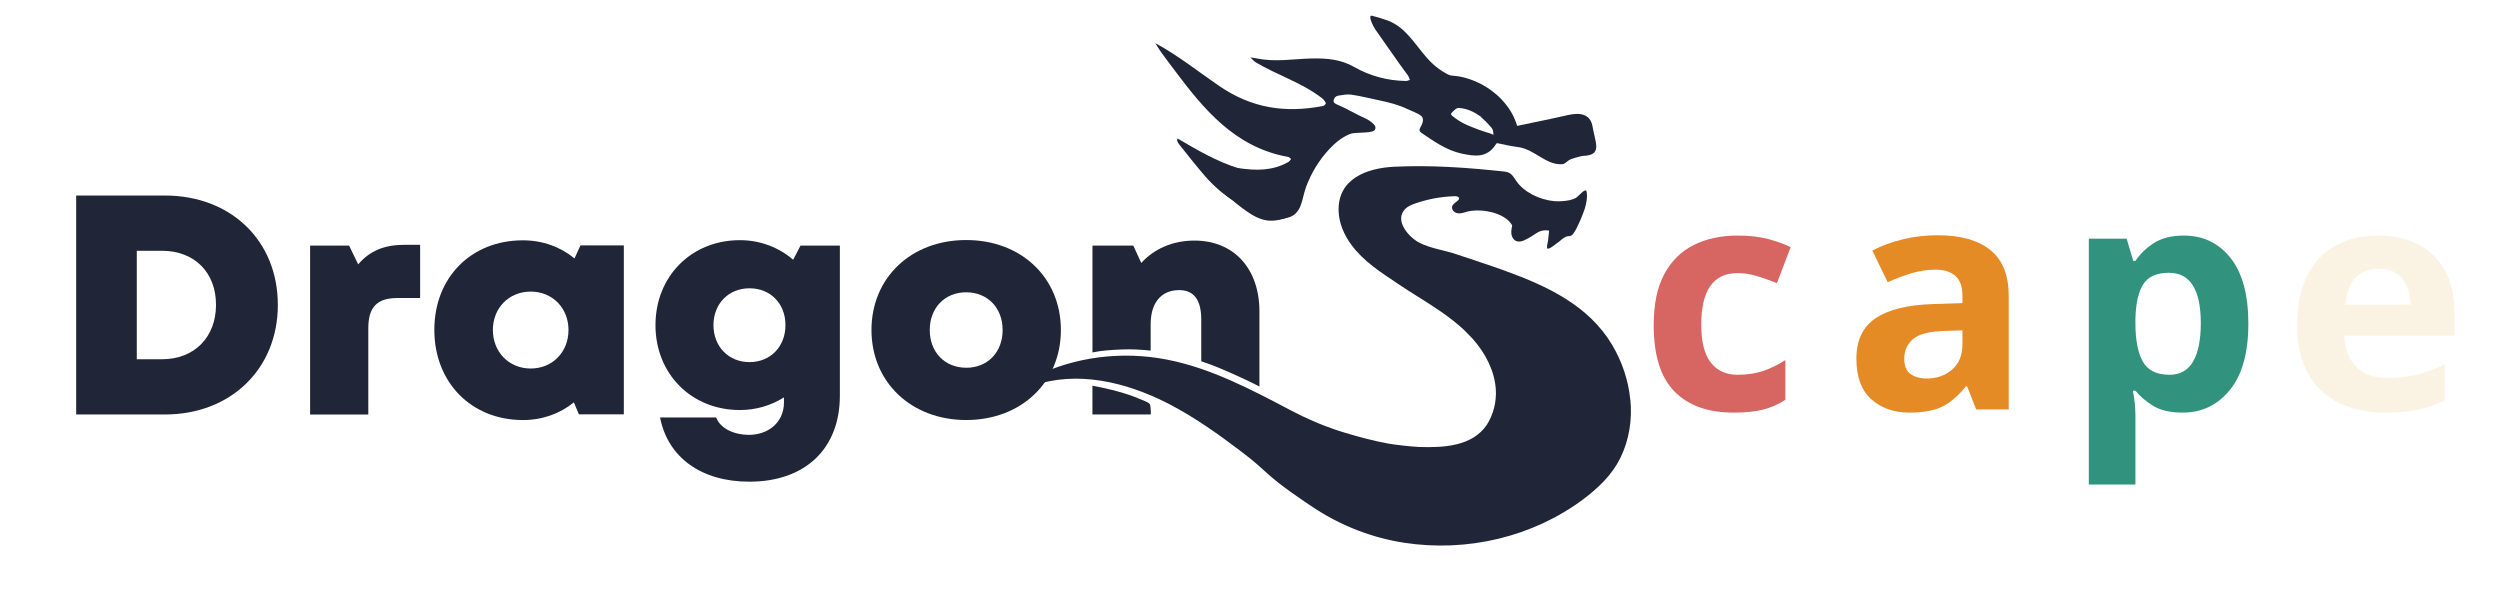
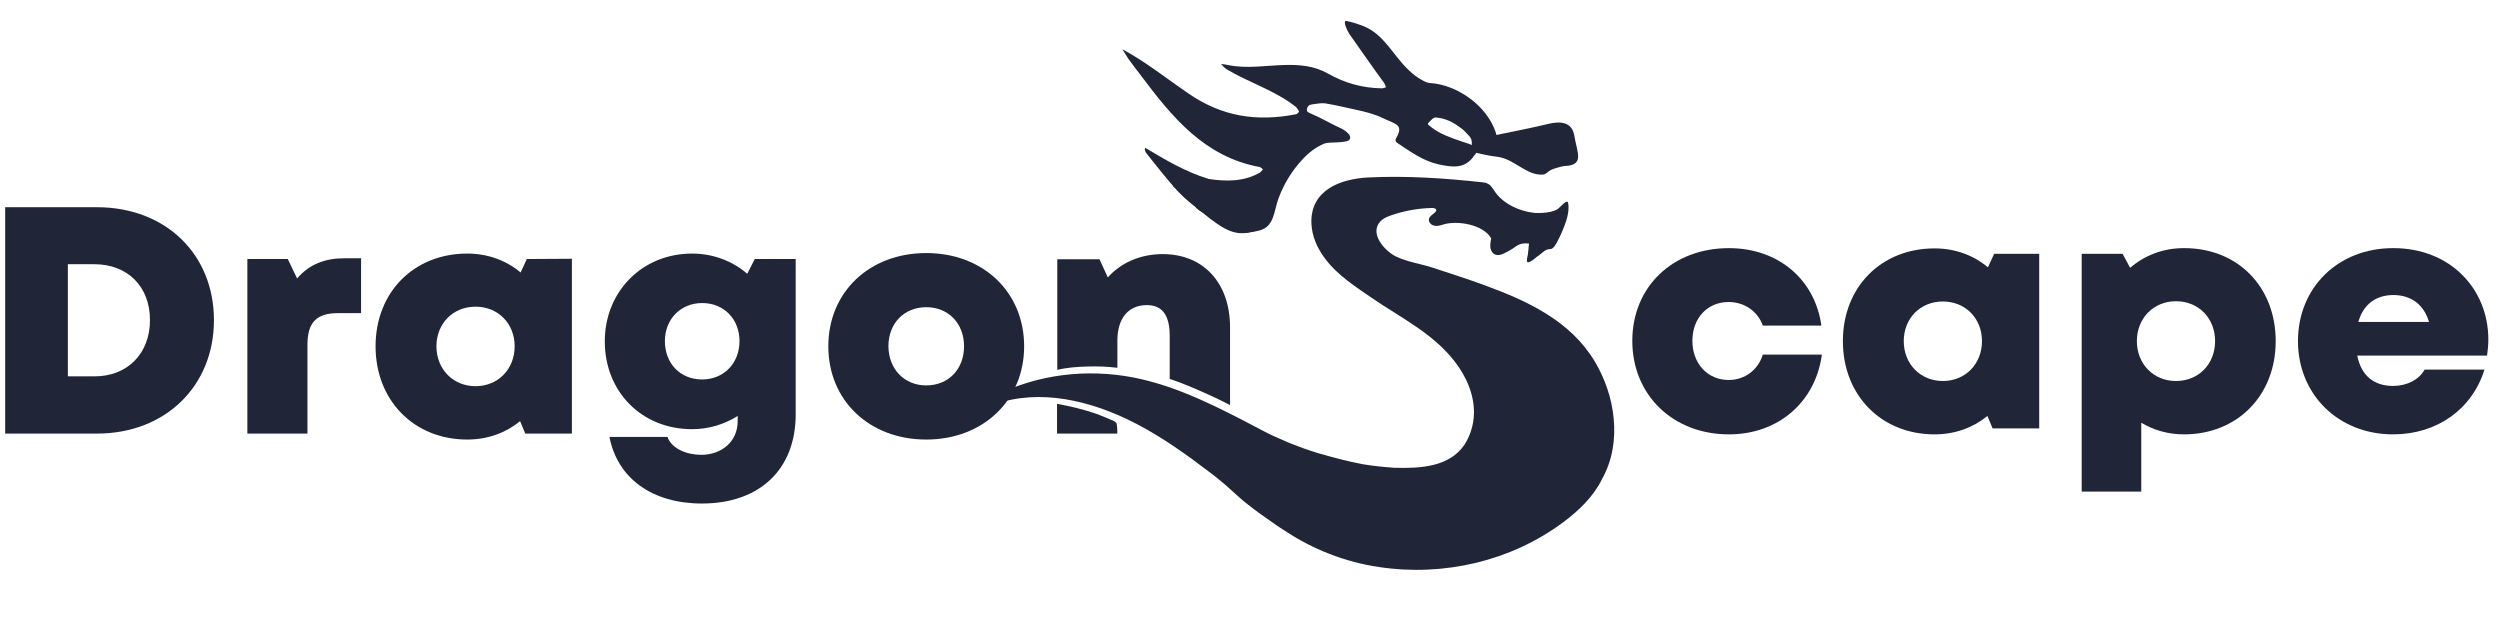
- <svg xmlns="http://www.w3.org/2000/svg" id="Layer_1" data-name="Layer 1" viewBox="0 0 999 241.16">
-   <defs>
-     <style>
-       .cls-1, .cls-2 {
-         fill: #faf3e3;
-       }
- 
-       .cls-3 {
-         fill: none;
-       }
- 
-       .cls-3, .cls-2, .cls-4, .cls-5 {
-         stroke-width: 0px;
-       }
- 
-       .cls-6 {
-         fill: #31937d;
-       }
- 
-       .cls-7 {
-         fill: #d76561;
-       }
- 
-       .cls-8 {
-         font-family: Mont-HeavyDEMO, Mont;
-         font-size: 125px;
-         font-weight: 800;
-         letter-spacing: .01em;
-       }
- 
-       .cls-4 {
-         fill: #202637;
-       }
- 
-       .cls-9 {
-         fill: #e48b25;
-       }
- 
-       .cls-5 {
-         fill: #212637;
-       }
-     </style>
-   </defs>
-   <text class="cls-8" transform="translate(655.19 163.63)">
-     <tspan class="cls-7" x="0" y="0">c</tspan>
-     <tspan class="cls-9" x="81.37" y="0">a</tspan>
-     <tspan class="cls-6" x="169.75" y="0">p</tspan>
-     <tspan class="cls-1" x="257.12" y="0">e</tspan>
-   </text>
+ <svg xmlns="http://www.w3.org/2000/svg" version="1.1" id="Layer_1" x="0px" y="0px" viewBox="0 0 965.2 241.2" style="enable-background:new 0 0 965.2 241.2;" xml:space="preserve">
+   <style type="text/css">
+ 	.st0{fill:#202638;}
+ 	.st1{fill:none;}
+ 	.st2{fill:#FAF3E3;}
+ 	.st3{fill:#212637;}
+ 	.st4{display:none;fill:#FAF3E3;}
+ 	.st5{fill:#E48B25;}
+ </style>
  <g>
-     <path class="cls-3" d="m645.01,50.82c-.5-1.22-1.2-2.35-2.16-3.25-1.69-1.59-3.98-2.32-6.19-3.01-.41-.13-1.59-.7-1.99-.47-.57.33.03.86-.25,1.32-.54.89.04,1.59.61,2.26,1.01,1.19,1.55,2.61,1.97,4.1.72,2.56.36,5.22.69,7.82.15,1.17-.58,2.04-1.7,2.23-3.91.65-7.68,2.11-11.17,4.15-.96.56-2,.14-2.88-.45-3.98-2.68-8.44-4.34-12.88-6.01-3.66-1.37-7.4-2.46-11.41-2.02-.53.14-.87.53-1.18.93-2.41,3.18-5.67,3.84-9.34,3.04-3.31-.72-6.58-1.59-9.7-3.01-4.42-2.01-4.81-4.96-9.43-6.59-.19-.07,1.25-1.17,1.08-1.3l-.27-1.38c.59-1.88-.09-3.24-2.07-4.03-1.17-.47-2.5-.59-3.4-1.62-1.75-1.08-3.59-1.93-5.6-2.38-4.39-.96-8.79-1.9-13.15-3.01-3.14-.8-6.36-1-9.58-.19-1.14.29-2.19.58-2.36,1.92-.18,1.35.71,2,1.82,2.42,3.71,1.43,7.2,3.34,10.82,4.97,3.45,1.56,1.59.89,3.42,4.39.16.3-1.78-1.02-1.96-.9-.35.24.85.5.68.28-1.18-1.49,3.03,1.64,1.26,1.3-6.77-1.31-12.28.88-16.87,5.95-3.33,3.68-5.83,7.92-8.53,12.02-4.16,8.51-5.12,16.43-.11,24.79,7.05,11.77,19.02,19.65,31,26.35,11.98,6.7,24.59,12.77,34.39,22.37,2.66,2.6,5.14,5.54,6.32,9.06,2.33,6.94-1.11,14.91-6.89,19.4-5.79,4.48-13.42,5.94-20.74,5.77-7.32-.17-14.5-1.83-21.74-2.96,4.76.74,9.33,2.75,14.19,3.41s10.16.85,15.24.48c8.92-.66,16.43-3.98,20.51-12.37,2.16-4.44,2.42-9.22,1.76-13.92-.4-2.86-1.68-5.63-2.43-8.49-.29-1.12-.97-2.16-1.97-2.92-1.1-.83-1.89-1.92-2.7-3.04-4.98-6.91-10.97-12.62-18.41-16.95-9.31-5.43-18.72-10.8-26.66-18.26-.82-.32-1.38-.94-1.97-1.56-3.21-3.39-5.33-7.4-6.34-11.91-.92-4.07-1.82-8.22.19-12.26,2.68-5.41,7.56-7.77,13.05-9.17,2.05-.52,4.16-.69,6.31-.56,5.61.34,11.23-.62,16.78-.43,9.41.32,18.79,1.53,28.18,2.42,1.27.12,2.55.27,3.29,1.58,1.02,1.81,2.61,3.15,4.1,4.52,1.79,1.65,3.8,2.86,6.44,3.57,2.04.55,3.04,1.18,5.51,1.73,1.58.35,3.07.87,4.5.29,1.8-.72,3.74-1.17,5.33-2.39,2.25-1.22,2.84-.98,3.1,1.73.16,1.64.86,2.47,2.39,2.73,1.75.29,2.41-.85,2.83-2.23.76-2.48,1.15-5.04,1.7-7.57.38-1.77.12-3.73,1-5.37s2.96-2,4.02-3.49c.82-1.16.77-2.69.73-4.11-.06-2.3,0-4.61-.39-6.87-.17-.97-.42-1.93-.79-2.84Z" />
-     <path class="cls-4" d="m494.81,67.2l2.71,1.6c2.07,3.03-4.47,4.17-3.3,7.65.12.34.21.78-.06,1.03-.29.27,11.61,3.66,11.27,3.47-2.51-1.34-3.71,2.46-6.05.84,1.12,1.12-5.05-2.51-4.04-1.29.13.15-5.03-3.03-6.07-3.48-.08-.03,3.47,2.45,3.39,2.45-2.01.19-8.79-6.45-9.98-7.8-4.03-4.54-7.79-9.31-11.56-14.07-.51-.65-1.03-1.59-.51-2.23,7.76,4.57,15.6,9.17,24.2,11.84Z" />
-     <path class="cls-3" d="m604.4,47.31c-1.09-3.41-1.48-3.84-3.02-5.58-.58-.66-1.18-1.35-1.83-1.92s-1.17-1.2-1.59-1.95c2.78,1.83,5.43,3.85,7.94,6.04,1.31,1.15,2.68,2.04,4.39,2.46,2.1.51,4.29.32,6.38-.13,2.7-.57,5.27-1.6,7.93-2.3,3.26-.86,6.73-.63,10.12.18.66.16,1.09.87.79,1.48-.21.43.1,1.23,1.06,2.67,4.3,6.44.98,12.24-5,16.07-9.46,6.05-15.16-2.28-22.52-3.94-3.79-.86-7.39-2.52-11.41-1.98-.15-.07-.23-.16-.25-.29-.02-.14-.02-.21.02-.21l.19-.6c.05-.14.12-.28.22-.39.85-.92,1.93-.79,3.1-.63,6.59.91,12.69,3.27,18.39,6.55,3,1.73,5.64,2.45,8.7.3,1.6-1.12,3.6-1.46,5.53-1.87,1.94-.42,2.99-1.55,2.59-3.66-.33-1.76-.05-3.57-.39-5.34-.79-4.14-3.09-5.91-7.23-5.25-3.52.56-6.97,1.55-10.41,2.47-3.22.86-6.49,1.34-9.77,1.86-.88.14-1.79.19-2.46-.55-.08-.08-.14-.18-.18-.29,0,0,0-.02-.01-.03-.27-.67-1.04-2.46-1.26-3.15Z" />
-     <path class="cls-3" d="m626.45,94.32c2.96-3.55,5.71-7.28,6.99-11.76.43-1.5.42-.07,3.3-.29,2.5-.19,1.82-2.64,2.35-4.18.55-1.59.95-3.22,1.41-4.84-.56,8.97-3.65,16.94-10.06,23.27-2.25,2.23-3.26-.33-4-2.2Z" />
-     <path class="cls-4" d="m605.83,49.04c-2.28-6.7-7.99-12.42-14.2-15.56-3.32-1.68-6.92-2.88-10.63-3.19-.48-.04-.96-.07-1.43-.18-.53-.13-1.03-.38-1.51-.64-2.1-1.13-4.06-2.55-5.79-4.19-5.96-5.63-9.56-13.99-17.66-17.05-.28-.1-.56-.2-.84-.29-2.1-.68-2.81-.98-5.52-1.65-1.82-.45.44,4.24,1.35,5.52,4.44,6.19,8.45,12.24,13.01,18.34.38.51.52,1.19.78,1.79-.52.15-1.05.43-1.57.42-7.42-.12-14.34-1.96-20.82-5.67-5.25-3.01-11.05-3.46-17.01-3.32-7.2.18-14.41,1.5-21.61,0-.89-.18-1.8-.28-2.7-.42.7.66,1.31,1.47,2.11,1.96,8.67,5.16,18.53,8.12,26.59,14.41.62.48,1.11,1.21,1.44,1.92.08.18-.63,1.02-1.07,1.1-15.35,2.97-28.67.86-41.66-8.06-8.48-5.81-16.34-12.12-25.42-17.03.81,1.27,1.56,2.57,2.44,3.79,1.58,2.2,3.24,4.35,4.86,6.52,11.96,16.02,24.46,31.33,45.79,35.15.43.08.79.56,1.18.85-.37.4-.67.91-1.11,1.17-6.27,3.59-13,3.48-19.85,2.46-1.67.13-3.05-.87-4.6-1.21-1.73-.37-2.51.4-1.82,2.04.85,2.02.67,4.63,3.14,5.8.33.16.68.72.35,1.08-.38.41-.76-.05-1.04-.33-1.09-1.12-2.4-1.89-3.85-2.43-.75-.28-1.6-.48-2.1.25-.59.86.33,1.38.81,1.88,1.16,1.21,2.98,1.66,3.79,3.29.93,1.31,2.12,2.04,3.65,2.8,1.31.65,2.73.94,3.87,1.92.57.48,1.02,1.08,1.53,1.63,1.93,2.07,4.65,3.3,7.44,3.73,2.79.43,5.66.09,8.4-.63,5.79-1.52,5.59-7.44,7.29-12.13,2.05-5.64,5.22-10.86,9.31-15.26,2.38-2.57,5.26-4.92,8.56-6.18,1.81-.69,8.95-.02,9.74-1.62.39-.78.15-1.52-.43-2.1-.97-.96-2.07-1.8-3.32-2.35-3.8-1.68-7.33-3.9-11.17-5.5-.88-.36-1.85-.71-1.58-1.94.22-1,.91-1.59,1.96-1.73,1.67-.23,3.29-.62,5.04-.38,3.91.56,7.72,1.56,11.58,2.36,3.73.78,7.45,1.74,10.9,3.41,1.62.78,3.95,1.54,5.35,2.62,1.64,1.26.5,3.47-.27,4.86-.46.83-.35,1.45.41,1.96,5.05,3.41,9.99,7,16.14,8.34,5.16,1.12,10.12,1.81,13.56-3.52.19-.18.35-.39.48-.62.58-1.09.45-2.06-.47-2.91-1.45-.89-2.97-1.25-4.57-1.76-1.7-.54-3.36-1.17-5.01-1.84-1.02-.41-2.03-.83-3.02-1.33-1.56-.78-3.03-1.75-4.39-2.83-.23-.19-.47-.38-.65-.61-.09-.11-.17-.24-.17-.38,0-.16.11-.3.21-.43.46-.54.97-1.04,1.53-1.47.27-.21.57-.41.91-.49.26-.06.53-.05.79-.02,3.06.26,5.78,1.54,8.25,3.29,3.19,2.26,7.37,5.18,11.65,5.23.76-.23,1.56-.38,2.07-1.08-.02-.1-.05-.18-.07-.28.34.37.69.7,1.08-.07-.14-.42-.28-.83-.42-1.25Z" />
-     <path class="cls-4" d="m481.36,70.15c.24-.28.47-.57.71-.85.23.21.46.42.68.64-.29.2-.57.4-.86.6-.18-.13-.36-.26-.53-.39Z" />
-     <path class="cls-4" d="m517.21,85.27s-.08.02-.12.03c-1.87.41-3.63,1.25-5.51,1.61-4.03.77-8.15-.77-11.68-2.85-3.39-2-6.47-4.49-9.98-6.31,2.47,2.34,5.25,4.55,8.04,6.53,2.68,1.89,5.66,3.58,8.92,3.88,2.17.2,4.33-.23,6.39-.88.44-.14,4.49-2.58,4.56-2.5-.27-.3-.21.41-.61.49Z" />
-     <path class="cls-3" d="m602.44,50.76c-2,1.2-5.03.98-5.63,4.1-3.34-1.73-6.44-3.22-9.79-4.94,0,0-1.3-.55-1.36-.57-2.89-1.14-6.03-1.44-6.67-4.02.81-2.83,5.84-.99,8.8-.09,4.98,1.52,9.78,3.65,14.65,5.52Z" />
-     <path class="cls-4" d="m605.16,50.24c.35.02.7.03,1.05.05.03,0,.07,0,.1,0,6.72-1.42,13.45-2.75,20.14-4.29,4.6-1.06,9.02-.69,9.92,4.5,1.14,6.76,4.07,11.54-3.78,11.79-.67.02-4.14,1-5.03,1.4-1.34.6-2.07,1.83-3.25,1.92-6.62.49-11.05-6.07-17.93-6.88-2.86-.34-5.68-1.05-8.51-1.6-.13-.03-.24-.12-.29-.25-.25-.65-.5-1.31-.75-1.96,0-.02-.01-.04-.02-.07-.21-.99.32-2.57-.96-4-1.77-1.98-2.69-2.93-4.07-4.12-.9-.78,9.44,3.86,10.56,3.42.93-.18,1.89.29,2.82.11Z" />
-     <path class="cls-4" d="m498.71,83.77c-1.77-1.26-3.55-2.53-5.32-3.79,1.88,1.12,5.65-.43,5.32,3.79Z" />
-     <circle class="cls-2" cx="583.14" cy="113.98" r="10.68" />
    <g>
-       <path class="cls-5" d="m647.12,143.69s-.02-.03-.03-.04c.04.09.09.17.13.25-.03-.07-.06-.14-.1-.21Z" />
-       <path class="cls-2" d="m624.66,204.39c.1.07.25-.17.39-.39-.14.08-.28.17-.41.25.01.05.02.09.03.14Z" />
-       <path class="cls-5" d="m643.45,187.8c1.19-1.65,2.26-3.39,3.18-5.27-.91,1.79-1.97,3.54-3.18,5.27Z" />
-       <path class="cls-5" d="m647.43,144.32c-.07-.14-.14-.28-.21-.42.06.13.12.25.17.37.01.02.03.03.04.05Z" />
-       <path class="cls-5" d="m646.63,182.53c2.61-5.16,3.94-10.66,3.93-16.9-.21,2.49-.53,5.03-.82,6.87-.6,3.75-1.67,7.05-3.11,10.03Z" />
-       <path class="cls-2" d="m625.36,203.71c-.09-.06-.2.11-.32.29,7.07-4.34,13.15-9.34,16.73-13.93.59-.75,1.14-1.51,1.67-2.27-4.58,6.33-11.04,11.12-18.08,15.91Z" />
+       <path class="st0" d="M667.5,167.7c-21.6,0-37.3-15.2-37.3-36.1s15.6-35.8,37.3-35.8c19,0,33.2,12,35.7,29.9h-22.6    c-2-5.5-7.1-9.1-13.2-9.1c-8.2,0-14,6.2-14,15s5.9,15.1,14,15.1c6.2,0,11.3-3.8,13.2-9.8h22.8    C700.9,155.3,686.5,167.7,667.5,167.7L667.5,167.7z" />
+       <path class="st0" d="M787.3,97.9v67.5h-18l-2-4.8c-5.5,4.5-12.5,7.1-20.4,7.1c-20.6,0-35.4-15.1-35.4-36    c0-20.9,14.8-35.8,35.4-35.8c8,0,15.1,2.7,20.6,7.3l2.4-5.2H787.3z M765.2,131.7c0-8.8-6.4-15.3-15.1-15.3    c-8.8,0-15.1,6.6-15.1,15.3c0,8.8,6.4,15.4,15.1,15.4C758.8,147.1,765.2,140.5,765.2,131.7z" />
+       <path class="st0" d="M878.6,131.7c0,21-14.8,36-35.4,36c-6.1,0-11.7-1.6-16.5-4.5v26.6h-23V98h15.8l2.9,5.4    c5.6-4.8,12.7-7.6,20.7-7.6C863.9,95.7,878.6,110.7,878.6,131.7z M855.2,131.7c0-8.9-6.4-15.4-15.1-15.4s-15.1,6.6-15.1,15.4    s6.4,15.4,15.1,15.4C848.8,147.1,855.2,140.6,855.2,131.7z" />
+       <path class="st0" d="M960.7,131.1c0,2-0.2,4.1-0.5,6.2h-50.1c1.5,7.7,6.4,11.7,13.8,11.7c5.4,0,10-2.4,12.2-6.3h23.1    c-4.8,15.4-18.4,25-35.3,25c-21.1,0-36.7-15.4-36.7-36c0-20.7,15.5-35.9,36.7-35.9C945.7,95.7,960.7,111.3,960.7,131.1    L960.7,131.1z M910.5,124.3h27.3c-2-6.7-6.9-10.4-13.9-10.4C917.1,114,912.4,117.6,910.5,124.3z" />
+     </g>
+   </g>
+   <path class="st1" d="M907.3,54.4" />
+   <g>
+     <path class="st1" d="M616.6,52.6c-0.5-1.2-1.2-2.3-2.2-3.3c-1.7-1.6-4-2.3-6.2-3c-0.4-0.1-1.6-0.7-2-0.5c-0.6,0.3,0,0.9-0.2,1.3   c-0.5,0.9,0,1.6,0.6,2.3c1,1.2,1.6,2.6,2,4.1c0.7,2.6,0.4,5.2,0.7,7.8c0.2,1.2-0.6,2-1.7,2.2c-3.9,0.6-7.7,2.1-11.2,4.1   c-1,0.6-2,0.1-2.9-0.5c-4-2.7-8.4-4.3-12.9-6c-3.7-1.4-7.4-2.5-11.4-2c-0.5,0.1-0.9,0.5-1.2,0.9c-2.4,3.2-5.7,3.8-9.3,3   c-3.3-0.7-6.6-1.6-9.7-3c-4.4-2-4.8-5-9.4-6.6c-0.2-0.1,1.2-1.2,1.1-1.3l-0.3-1.4c0.6-1.9-0.1-3.2-2.1-4c-1.2-0.5-2.5-0.6-3.4-1.6   c-1.7-1.1-3.6-1.9-5.6-2.4c-4.4-1-8.8-1.9-13.2-3c-3.1-0.8-6.4-1-9.6-0.2c-1.1,0.3-2.2,0.6-2.4,1.9c-0.2,1.3,0.7,2,1.8,2.4   c3.7,1.4,7.2,3.3,10.8,5c3.5,1.6,1.6,0.9,3.4,4.4c0.2,0.3-1.8-1-2-0.9c-0.4,0.2,0.9,0.5,0.7,0.3c-1.2-1.5,3,1.6,1.3,1.3   c-6.8-1.3-12.3,0.9-16.9,6c-3.3,3.7-5.8,7.9-8.5,12c-4.2,8.5-5.1,16.4-0.1,24.8c7.1,11.8,19,19.7,31,26.4s24.6,12.8,34.4,22.4   c2.7,2.6,5.1,5.5,6.3,9.1c2.3,6.9-1.1,14.9-6.9,19.4c-5.8,4.5-13.4,5.9-20.7,5.8c-7.3-0.2-14.5-1.8-21.7-3   c4.8,0.7,9.3,2.7,14.2,3.4c5,0.7,10.2,0.9,15.2,0.5c8.9-0.7,16.4-4,20.5-12.4c2.2-4.4,2.4-9.2,1.8-13.9c-0.4-2.9-1.7-5.6-2.4-8.5   c-0.3-1.1-1-2.2-2-2.9c-1.1-0.8-1.9-1.9-2.7-3c-5-6.9-11-12.6-18.4-17c-9.3-5.4-18.7-10.8-26.7-18.3c-0.8-0.3-1.4-0.9-2-1.6   c-3.2-3.4-5.3-7.4-6.3-11.9c-0.9-4.1-1.8-8.2,0.2-12.3c2.7-5.4,7.6-7.8,13.1-9.2c2.1-0.5,4.2-0.7,6.3-0.6   c5.6,0.3,11.2-0.6,16.8-0.4c9.4,0.3,18.8,1.5,28.2,2.4c1.3,0.1,2.6,0.3,3.3,1.6c1,1.8,2.6,3.2,4.1,4.5c1.8,1.7,3.8,2.9,6.4,3.6   c2,0.6,3,1.2,5.5,1.7c1.6,0.4,3.1,0.9,4.5,0.3c1.8-0.7,3.7-1.2,5.3-2.4c2.2-1.2,2.8-1,3.1,1.7c0.2,1.6,0.9,2.5,2.4,2.7   c1.7,0.3,2.4-0.9,2.8-2.2c0.8-2.5,1.2-5,1.7-7.6c0.4-1.8,0.1-3.7,1-5.4c0.9-1.6,3-2,4-3.5c0.8-1.2,0.8-2.7,0.7-4.1   c-0.1-2.3,0-4.6-0.4-6.9C617.2,54.5,616.9,53.6,616.6,52.6z" />
+     <path class="st0" d="M466.4,69l2.7,1.6c2.1,3-4.5,4.2-3.3,7.6c0.1,0.3,0.2,0.8-0.1,1c-0.3,0.3,11.6,3.7,11.3,3.5   c-2.5-1.3-3.7,2.5-6,0.8c1.1,1.1-5-2.5-4-1.3c0.1,0.2-5-3-6.1-3.5c-0.1,0,3.5,2.4,3.4,2.5c-2,0.2-8.8-6.5-10-7.8   c-4-4.5-7.8-9.3-11.6-14.1c-0.5-0.7-1-1.6-0.5-2.2C449.9,61.7,457.8,66.4,466.4,69z" />
+     <path class="st1" d="M576,49.1c-1.1-3.4-1.5-3.8-3-5.6c-0.6-0.7-1.2-1.3-1.8-1.9c-0.7-0.6-1.2-1.2-1.6-2c2.8,1.8,5.4,3.8,7.9,6   c1.3,1.1,2.7,2,4.4,2.5c2.1,0.5,4.3,0.3,6.4-0.1c2.7-0.6,5.3-1.6,7.9-2.3c3.3-0.9,6.7-0.6,10.1,0.2c0.7,0.2,1.1,0.9,0.8,1.5   c-0.2,0.4,0.1,1.2,1.1,2.7c4.3,6.4,1,12.2-5,16.1c-9.5,6.1-15.2-2.3-22.5-3.9c-3.8-0.9-7.4-2.5-11.4-2c-0.1-0.1-0.2-0.2-0.3-0.3   c0-0.1,0-0.2,0-0.2l0.2-0.6c0-0.1,0.1-0.3,0.2-0.4c0.9-0.9,1.9-0.8,3.1-0.6c6.6,0.9,12.7,3.3,18.4,6.6c3,1.7,5.6,2.5,8.7,0.3   c1.6-1.1,3.6-1.5,5.5-1.9c1.9-0.4,3-1.6,2.6-3.7c-0.3-1.8-0.1-3.6-0.4-5.3c-0.8-4.1-3.1-5.9-7.2-5.2c-3.5,0.6-7,1.6-10.4,2.5   c-3.2,0.9-6.5,1.3-9.8,1.9c-0.9,0.1-1.8,0.2-2.5-0.5c-0.1-0.1-0.1-0.2-0.2-0.3c0,0,0,0,0,0C576.9,51.6,576.2,49.8,576,49.1z" />
+     <path class="st1" d="M598,96.2c3-3.5,5.7-7.3,7-11.8c0.4-1.5,0.4-0.1,3.3-0.3c2.5-0.2,1.8-2.6,2.4-4.2c0.6-1.6,0.9-3.2,1.4-4.8   c-0.6,9-3.6,16.9-10.1,23.3C599.8,100.6,598.7,98,598,96.2z" />
+     <path class="st0" d="M577.4,50.9c-2.3-6.7-8-12.4-14.2-15.6c-3.3-1.7-6.9-2.9-10.6-3.2c-0.5,0-1-0.1-1.4-0.2   c-0.5-0.1-1-0.4-1.5-0.6c-2.1-1.1-4.1-2.5-5.8-4.2c-6-5.6-9.6-14-17.7-17.1c-0.3-0.1-0.6-0.2-0.8-0.3c-2.1-0.7-2.8-1-5.5-1.6   c-1.8-0.4,0.4,4.2,1.4,5.5c4.4,6.2,8.5,12.2,13,18.3c0.4,0.5,0.5,1.2,0.8,1.8c-0.5,0.1-1,0.4-1.6,0.4c-7.4-0.1-14.3-2-20.8-5.7   c-5.3-3-11-3.5-17-3.3c-7.2,0.2-14.4,1.5-21.6,0c-0.9-0.2-1.8-0.3-2.7-0.4c0.7,0.7,1.3,1.5,2.1,2c8.7,5.2,18.5,8.1,26.6,14.4   c0.6,0.5,1.1,1.2,1.4,1.9c0.1,0.2-0.6,1-1.1,1.1c-15.3,3-28.7,0.9-41.7-8.1c-8.5-5.8-16.3-12.1-25.4-17c0.8,1.3,1.6,2.6,2.4,3.8   c1.6,2.2,3.2,4.3,4.9,6.5c12,16,24.5,31.3,45.8,35.2c0.4,0.1,0.8,0.6,1.2,0.9c-0.4,0.4-0.7,0.9-1.1,1.2c-6.3,3.6-13,3.5-19.9,2.5   c-1.7,0.1-3-0.9-4.6-1.2c-1.7-0.4-2.5,0.4-1.8,2c0.8,2,0.7,4.6,3.1,5.8c0.3,0.2,0.7,0.7,0.3,1.1c-0.4,0.4-0.8-0.1-1-0.3   c-1.1-1.1-2.4-1.9-3.8-2.4c-0.8-0.3-1.6-0.5-2.1,0.3c-0.6,0.9,0.3,1.4,0.8,1.9c1.2,1.2,3,1.7,3.8,3.3c0.9,1.3,2.1,2,3.7,2.8   c1.3,0.6,2.7,0.9,3.9,1.9c0.6,0.5,1,1.1,1.5,1.6c1.9,2.1,4.6,3.3,7.4,3.7c2.8,0.4,5.7,0.1,8.4-0.6c5.8-1.5,5.6-7.4,7.3-12.1   c2-5.6,5.2-10.9,9.3-15.3c2.4-2.6,5.3-4.9,8.6-6.2c1.8-0.7,8.9,0,9.7-1.6c0.4-0.8,0.1-1.5-0.4-2.1c-1-1-2.1-1.8-3.3-2.3   c-3.8-1.7-7.3-3.9-11.2-5.5c-0.9-0.4-1.9-0.7-1.6-1.9c0.2-1,0.9-1.6,2-1.7c1.7-0.2,3.3-0.6,5-0.4c3.9,0.6,7.7,1.6,11.6,2.4   c3.7,0.8,7.5,1.7,10.9,3.4c1.6,0.8,3.9,1.5,5.3,2.6c1.6,1.3,0.5,3.5-0.3,4.9c-0.5,0.8-0.4,1.5,0.4,2c5.1,3.4,10,7,16.1,8.3   c5.2,1.1,10.1,1.8,13.6-3.5c0.2-0.2,0.4-0.4,0.5-0.6c0.6-1.1,0.4-2.1-0.5-2.9c-1.4-0.9-3-1.2-4.6-1.8c-1.7-0.5-3.4-1.2-5-1.8   c-1-0.4-2-0.8-3-1.3c-1.6-0.8-3-1.7-4.4-2.8c-0.2-0.2-0.5-0.4-0.7-0.6c-0.1-0.1-0.2-0.2-0.2-0.4c0-0.2,0.1-0.3,0.2-0.4   c0.5-0.5,1-1,1.5-1.5c0.3-0.2,0.6-0.4,0.9-0.5c0.3-0.1,0.5,0,0.8,0c3.1,0.3,5.8,1.5,8.3,3.3c3.2,2.3,7.4,5.2,11.7,5.2   c0.8-0.2,1.6-0.4,2.1-1.1c0-0.1,0-0.2-0.1-0.3c0.3,0.4,0.7,0.7,1.1-0.1C577.7,51.7,577.5,51.3,577.4,50.9z" />
+     <path class="st0" d="M452.9,72c0.2-0.3,0.5-0.6,0.7-0.8c0.2,0.2,0.5,0.4,0.7,0.6c-0.3,0.2-0.6,0.4-0.9,0.6   C453.3,72.2,453.1,72.1,452.9,72z" />
+     <path class="st0" d="M488.8,87.1c0,0-0.1,0-0.1,0c-1.9,0.4-3.6,1.3-5.5,1.6c-4,0.8-8.2-0.8-11.7-2.8c-3.4-2-6.5-4.5-10-6.3   c2.5,2.3,5.2,4.6,8,6.5c2.7,1.9,5.7,3.6,8.9,3.9c2.2,0.2,4.3-0.2,6.4-0.9c0.4-0.1,4.5-2.6,4.6-2.5C489.1,86.3,489.2,87,488.8,87.1z   " />
+     <path class="st1" d="M574,52.6c-2,1.2-5,1-5.6,4.1c-3.3-1.7-6.4-3.2-9.8-4.9c0,0-1.3-0.5-1.4-0.6c-2.9-1.1-6-1.4-6.7-4   c0.8-2.8,5.8-1,8.8-0.1C564.3,48.6,569.1,50.7,574,52.6z" />
+     <path class="st0" d="M576.7,52.1c0.3,0,0.7,0,1,0c0,0,0.1,0,0.1,0c6.7-1.4,13.5-2.7,20.1-4.3c4.6-1.1,9-0.7,9.9,4.5   c1.1,6.8,4.1,11.5-3.8,11.8c-0.7,0-4.1,1-5,1.4c-1.3,0.6-2.1,1.8-3.2,1.9c-6.6,0.5-11-6.1-17.9-6.9c-2.9-0.3-5.7-1-8.5-1.6   c-0.1,0-0.2-0.1-0.3-0.2c-0.2-0.7-0.5-1.3-0.8-2c0,0,0,0,0-0.1c-0.2-1,0.3-2.6-1-4c-1.8-2-2.7-2.9-4.1-4.1   c-0.9-0.8,9.4,3.9,10.6,3.4C574.8,51.8,575.8,52.2,576.7,52.1z" />
+     <path class="st0" d="M470.3,85.6c-1.8-1.3-3.5-2.5-5.3-3.8C466.8,82.9,470.6,81.4,470.3,85.6z" />
+     <path class="st0" d="M484.8,88.3" />
+     <path class="st0" d="M480.6,89" />
+     <circle class="st2" cx="554.7" cy="115.8" r="10.7" />
+     <g>
+       <path class="st3" d="M618.7,145.5C618.7,145.5,618.7,145.5,618.7,145.5c0,0,0.1,0.1,0.1,0.2C618.7,145.7,618.7,145.6,618.7,145.5z    " />
+       <path class="st2" d="M596.2,206.2c0.1,0.1,0.2-0.2,0.4-0.4c-0.1,0.1-0.3,0.2-0.4,0.3C596.2,206.1,596.2,206.2,596.2,206.2z" />
+       <path class="st3" d="M615,189.6c1.2-1.6,2.3-3.4,3.2-5.3C617.3,186.2,616.2,187.9,615,189.6z" />
+       <path class="st3" d="M619,146.1c-0.1-0.1-0.1-0.3-0.2-0.4C618.8,145.9,618.9,146,619,146.1C619,146.1,619,146.1,619,146.1z" />
+       <path class="st3" d="M618.2,184.4c2.6-5.2,3.9-10.7,3.9-16.9c-0.2,2.5-0.5,5-0.8,6.9C620.7,178.1,619.6,181.4,618.2,184.4z" />
+       <path class="st2" d="M596.9,205.5c-0.1-0.1-0.2,0.1-0.3,0.3c7.1-4.3,13.2-9.3,16.7-13.9c0.6-0.8,1.1-1.5,1.7-2.3    C610.4,196,604,200.8,596.9,205.5z" />
    </g>
  </g>
  <g>
-     <path class="cls-4" d="m111.03,121.81c0,25.53-18.75,43.82-45.17,43.82H30.44v-87.5h35.41c26.49,0,45.17,18.11,45.17,43.68Zm-24.71,0c0-12.98-8.64-21.6-21.59-21.6h-10.07v43.35h10.07c12.96,0,21.59-8.84,21.59-21.75Z" />
-     <path class="cls-4" d="m167.88,97.81v21.28h-9.03c-8.23,0-11.68,3.61-11.68,12.22v34.33h-23.25v-67.5h15.58l3.63,7.49c4.76-5.51,10.56-7.81,18.59-7.81h6.16Z" />
-     <path class="cls-4" d="m249.28,98.06v67.5h-17.97l-1.99-4.77c-5.53,4.48-12.53,7.06-20.37,7.06-20.64,0-35.39-15.06-35.39-36.04s14.75-35.78,35.39-35.78c7.95,0,15.05,2.66,20.62,7.25l2.38-5.22h17.33Zm-22.11,33.8c0-8.76-6.4-15.34-15.11-15.34s-15.11,6.58-15.11,15.34,6.4,15.4,15.11,15.4,15.11-6.58,15.11-15.4Z" />
-     <path class="cls-4" d="m335.61,98.13v60c0,21.21-13.89,34.35-36.18,34.35-19.16,0-32.56-9.66-35.67-25.65h22.44c1.61,4.51,7.37,6.94,13.02,6.94,7.79,0,14.05-4.95,14.05-12.98v-2.01c-5.07,3.22-11.1,5.07-17.61,5.07-19.35,0-33.73-14.4-33.73-33.93s14.38-33.95,33.73-33.95c8.17,0,15.57,2.93,21.29,7.82l2.95-5.66h15.72Zm-36.1,46.57c8.35,0,14.36-6.19,14.36-14.79s-5.99-14.71-14.36-14.71-14.41,6.19-14.41,14.71,5.99,14.79,14.41,14.79h0Z" />
+     <path class="st0" d="M82.6,123.6c0,25.5-18.8,43.8-45.2,43.8H2V80h35.4C63.9,80,82.6,98.1,82.6,123.6z M57.9,123.6   c0-13-8.6-21.6-21.6-21.6H26.2v43.3h10.1C49.2,145.4,57.9,136.5,57.9,123.6z" />
+     <path class="st0" d="M139.4,99.6v21.3h-9c-8.2,0-11.7,3.6-11.7,12.2v34.3H95.5V100h15.6l3.6,7.5c4.8-5.5,10.6-7.8,18.6-7.8H139.4z" />
+     <path class="st0" d="M220.8,99.9v67.5h-18l-2-4.8c-5.5,4.5-12.5,7.1-20.4,7.1c-20.6,0-35.4-15.1-35.4-36   c0-20.9,14.8-35.8,35.4-35.8c8,0,15.1,2.7,20.6,7.3l2.4-5.2L220.8,99.9z M198.7,133.7c0-8.8-6.4-15.3-15.1-15.3   c-8.8,0-15.1,6.6-15.1,15.3c0,8.8,6.4,15.4,15.1,15.4C192.3,149.1,198.7,142.5,198.7,133.7z" />
+     <path class="st0" d="M307.2,100v60c0,21.2-13.9,34.4-36.2,34.4c-19.2,0-32.6-9.7-35.7-25.7h22.4c1.6,4.5,7.4,6.9,13,6.9   c7.8,0,14.1-5,14.1-13v-2c-5.1,3.2-11.1,5.1-17.6,5.1c-19.4,0-33.7-14.4-33.7-33.9c0-19.2,14.4-33.9,33.7-33.9   c8.2,0,15.6,2.9,21.3,7.8l2.9-5.7L307.2,100z M271.1,146.5c8.3,0,14.4-6.2,14.4-14.8c0-8.5-6-14.7-14.4-14.7   c-8.3,0-14.4,6.2-14.4,14.7C256.7,140.3,262.6,146.5,271.1,146.5L271.1,146.5z" />
  </g>
  <g>
-     <path class="cls-4" d="m448.53,139.64c3.58-.14,7.4.04,11.27.46v-10.51c0-8.59,4.17-13.66,11.42-13.66,5.85,0,8.8,3.9,8.8,11.75v16.69c5.28,1.72,10.09,3.87,15.29,6.23,2.8,1.27,5.41,2.52,7.96,3.86v-29.99c0-17.2-10.29-28.34-25.97-28.34-8.73,0-16.22,3.36-21.25,8.96l-3.19-6.96h-16.31v42.7c3.77-.79,7.77-1.02,11.98-1.19Z" />
-     <path class="cls-4" d="m451.82,158.01c-4.92-1.73-10.04-2.86-15.17-3.87-.06-.01-.12.04-.12.1,0,3.76.01,7.53.01,11.29,0,.06.04.1.1.1h23.15c.21,0,0-3.76-.3-4.11-.5-.6-1.24-.93-1.96-1.23-1.35-.57-2.7-1.15-4.07-1.67-.55-.21-1.1-.41-1.65-.6Z" />
+     <path class="st0" d="M420.1,141.5c3.6-0.1,7.4,0,11.3,0.5v-10.5c0-8.6,4.2-13.7,11.4-13.7c5.9,0,8.8,3.9,8.8,11.8v16.7   c5.3,1.7,10.1,3.9,15.3,6.2c2.8,1.3,5.4,2.5,8,3.9v-30c0-17.2-10.3-28.3-26-28.3c-8.7,0-16.2,3.4-21.2,9l-3.2-7h-16.3v42.7   C411.9,141.9,415.9,141.6,420.1,141.5z" />
+     <path class="st0" d="M423.4,159.8c-4.9-1.7-10-2.9-15.2-3.9c-0.1,0-0.1,0-0.1,0.1c0,3.8,0,7.5,0,11.3c0,0.1,0,0.1,0.1,0.1h23.1   c0.2,0,0-3.8-0.3-4.1c-0.5-0.6-1.2-0.9-2-1.2c-1.3-0.6-2.7-1.1-4.1-1.7C424.5,160.2,423.9,160,423.4,159.8z" />
  </g>
-   <path class="cls-4" d="m651.45,159.63c-.74-7.63-3.28-15.15-7.21-21.77-9.41-15.83-25.98-23.52-42.67-29.6-6.54-2.38-13.18-4.49-19.78-6.72-4.76-1.61-9.87-2.2-14.42-4.45-4.29-2.12-10.49-8.98-5.78-13.66,1.04-1.03,2.43-1.59,3.81-2.08,5.14-1.81,10.56-2.8,16-2.95.71-.02,1.69.23,1.64.94-.02.26-.18.48-.36.67-.83.86-2.14,1.4-2.41,2.56-.27,1.15.74,2.28,1.88,2.58s2.34-.03,3.47-.39c5.39-1.71,15.53-.13,18.64,5.28,0,.01,0,.03,0,.04-.25,1.52-.62,2.86-.06,4.36.81,2.15,2.66,2.54,4.71,1.65,1.77-.76,3.45-1.83,5.05-2.91,1.41-.96,3.15-1.34,4.84-1.06.07.01.14.03.18.08.03.05.03.11.03.17-.06.74-.16,1.48-.24,2.23-.05.15-.06.31-.05.47-.05.4-.08.8-.13,1.2-.07.54-.71,2.59-.25,3.02.56.53,3.21-1.63,3.69-2.05,1.5-.83,2.81-2.71,4.59-2.86.29-.02.58,0,.85-.07.4-.1.72-.39,1-.7.63-.71,1.09-1.56,1.52-2.41,1.28-2.53,2.39-5.14,3.29-7.83.6-1.82,1.18-4.82.7-6.87-.39-1.66-3.43,2.2-4.3,2.62-.78.38-1.61.66-2.48.88-2.02.39-4.07.52-6.1.39-5.95-.57-12.15-3.63-15.16-8.03-1.58-2.31-2.15-3.52-4.84-3.81-14.63-1.58-29.27-2.64-44-1.92-10.87.53-22.61,4.78-22.19,17.74.16,4.85,2.19,9.51,5.07,13.42,5.01,6.82,11.96,11.11,18.84,15.75,2.35,1.59,4.75,3.11,7.14,4.61,6.63,4.16,13.33,8.34,19.04,13.67,1.14,1.14,2.28,2.3,3.4,3.46,5.04,5.69,8.79,12.66,9.32,20.2.35,4.95-.92,10.1-3.57,14.26-5.76,8.48-16.73,9.21-27.1,8.87-4.11-.26-8.21-.7-12.28-1.35-5.89-1.07-11.72-2.65-17.32-4.33-3.61-1.09-7.16-2.36-10.65-3.79-2.15-.91-4.28-1.86-6.4-2.85-1.54-.74-3.07-1.5-4.58-2.3-15.77-8.31-32-16.91-49.64-20.32-17.87-3.45-36.55-1.17-52.9,6.89-1.61.8-3.2,1.64-4.75,2.55.15,1.71,2.69,1.58,4.31,1.01,17.51-6.15,37.16-1.44,53.68,7,.32.17.65.33.97.5,9.98,5.21,19.38,11.87,28.33,18.68,1.25.95,2.49,1.91,3.72,2.89,3.84,3.04,7.23,6.56,11.11,9.57,3.45,2.68,7.01,5.21,10.62,7.66,1.16.79,2.32,1.56,3.49,2.33,10.94,7.27,23.46,12.17,36.44,14.15,24.92,3.8,51.14-2.24,71.42-17.36,5.98-4.46,11.54-9.79,14.84-16.48,3.62-7.33,4.81-15.46,4.03-23.46Z" />
-   <path class="cls-4" d="m348.24,131.88c0-20.92,15.84-35.96,37.85-35.96s37.84,15.04,37.84,35.96-15.91,35.96-37.84,35.96-37.85-15.11-37.85-35.96Zm37.85,15.08c8.48,0,14.56-6.15,14.56-15.08s-6.08-15.08-14.56-15.08-14.56,6.15-14.56,15.08,6.08,15.07,14.56,15.07h0Z" />
+   <path class="st4" d="M417.3,147.3c0,0-0.8,1.4-1.1,1.9s-4.3,5.5-4.3,5.5l-6.4,0.2l1.2-4.3L417.3,147.3z" />
+   <path class="st5" d="M423.4,143.2" />
+   <path class="st0" d="M623,161.5c-0.7-7.6-3.3-15.2-7.2-21.8c-9.4-15.8-26-23.5-42.7-29.6c-6.5-2.4-13.2-4.5-19.8-6.7  c-4.8-1.6-9.9-2.2-14.4-4.4c-4.3-2.1-10.5-9-5.8-13.7c1-1,2.4-1.6,3.8-2.1c5.1-1.8,10.6-2.8,16-2.9c0.7,0,1.7,0.2,1.6,0.9  c0,0.3-0.2,0.5-0.4,0.7c-0.8,0.9-2.1,1.4-2.4,2.6c-0.3,1.1,0.7,2.3,1.9,2.6s2.3,0,3.5-0.4c5.4-1.7,15.5-0.1,18.6,5.3c0,0,0,0,0,0  c-0.2,1.5-0.6,2.9-0.1,4.4c0.8,2.2,2.7,2.5,4.7,1.6c1.8-0.8,3.5-1.8,5-2.9c1.4-1,3.1-1.3,4.8-1.1c0.1,0,0.1,0,0.2,0.1  c0,0,0,0.1,0,0.2c-0.1,0.7-0.2,1.5-0.2,2.2c0,0.1-0.1,0.3-0.1,0.5c0,0.4-0.1,0.8-0.1,1.2c-0.1,0.5-0.7,2.6-0.2,3  c0.6,0.5,3.2-1.6,3.7-2.1c1.5-0.8,2.8-2.7,4.6-2.9c0.3,0,0.6,0,0.9-0.1c0.4-0.1,0.7-0.4,1-0.7c0.6-0.7,1.1-1.6,1.5-2.4  c1.3-2.5,2.4-5.1,3.3-7.8c0.6-1.8,1.2-4.8,0.7-6.9c-0.4-1.7-3.4,2.2-4.3,2.6c-0.8,0.4-1.6,0.7-2.5,0.9c-2,0.4-4.1,0.5-6.1,0.4  c-6-0.6-12.1-3.6-15.2-8c-1.6-2.3-2.1-3.5-4.8-3.8c-14.6-1.6-29.3-2.6-44-1.9c-10.9,0.5-22.6,4.8-22.2,17.7  c0.2,4.9,2.2,9.5,5.1,13.4c5,6.8,12,11.1,18.8,15.8c2.3,1.6,4.7,3.1,7.1,4.6c6.6,4.2,13.3,8.3,19,13.7c1.1,1.1,2.3,2.3,3.4,3.5  c5,5.7,8.8,12.7,9.3,20.2c0.4,5-0.9,10.1-3.6,14.3c-5.8,8.5-16.7,9.2-27.1,8.9c-4.1-0.3-8.2-0.7-12.3-1.4  c-5.9-1.1-11.7-2.7-17.3-4.3c-3.6-1.1-7.2-2.4-10.7-3.8c-2.1-0.9-4.3-1.9-6.4-2.8c-1.5-0.7-3.1-1.5-4.6-2.3  c-15.8-8.3-32-16.9-49.6-20.3c-17.9-3.4-36.6-1.2-52.9,6.9c-1.6,0.8-3.2,1.6-4.8,2.5c0.2,1.7,2.7,1.6,4.3,1  c17.5-6.2,37.2-1.4,53.7,7c0.3,0.2,0.6,0.3,1,0.5c10,5.2,19.4,11.9,28.3,18.7c1.3,1,2.5,1.9,3.7,2.9c3.8,3,7.2,6.6,11.1,9.6  c3.4,2.7,7,5.2,10.6,7.7c1.2,0.8,2.3,1.6,3.5,2.3c10.9,7.3,23.5,12.2,36.4,14.1c24.9,3.8,51.1-2.2,71.4-17.4  c6-4.5,11.5-9.8,14.8-16.5C622.6,177.6,623.8,169.5,623,161.5z" />
+   <path class="st0" d="M319.8,133.7c0-20.9,15.8-36,37.8-36c21.9,0,37.8,15,37.8,36c0,20.9-15.9,36-37.8,36  C335.6,169.7,319.8,154.6,319.8,133.7z M357.6,148.8c8.5,0,14.6-6.2,14.6-15.1c0-8.9-6.1-15.1-14.6-15.1s-14.6,6.2-14.6,15.1  C343.1,142.6,349.2,148.8,357.6,148.8L357.6,148.8z" />
</svg>
